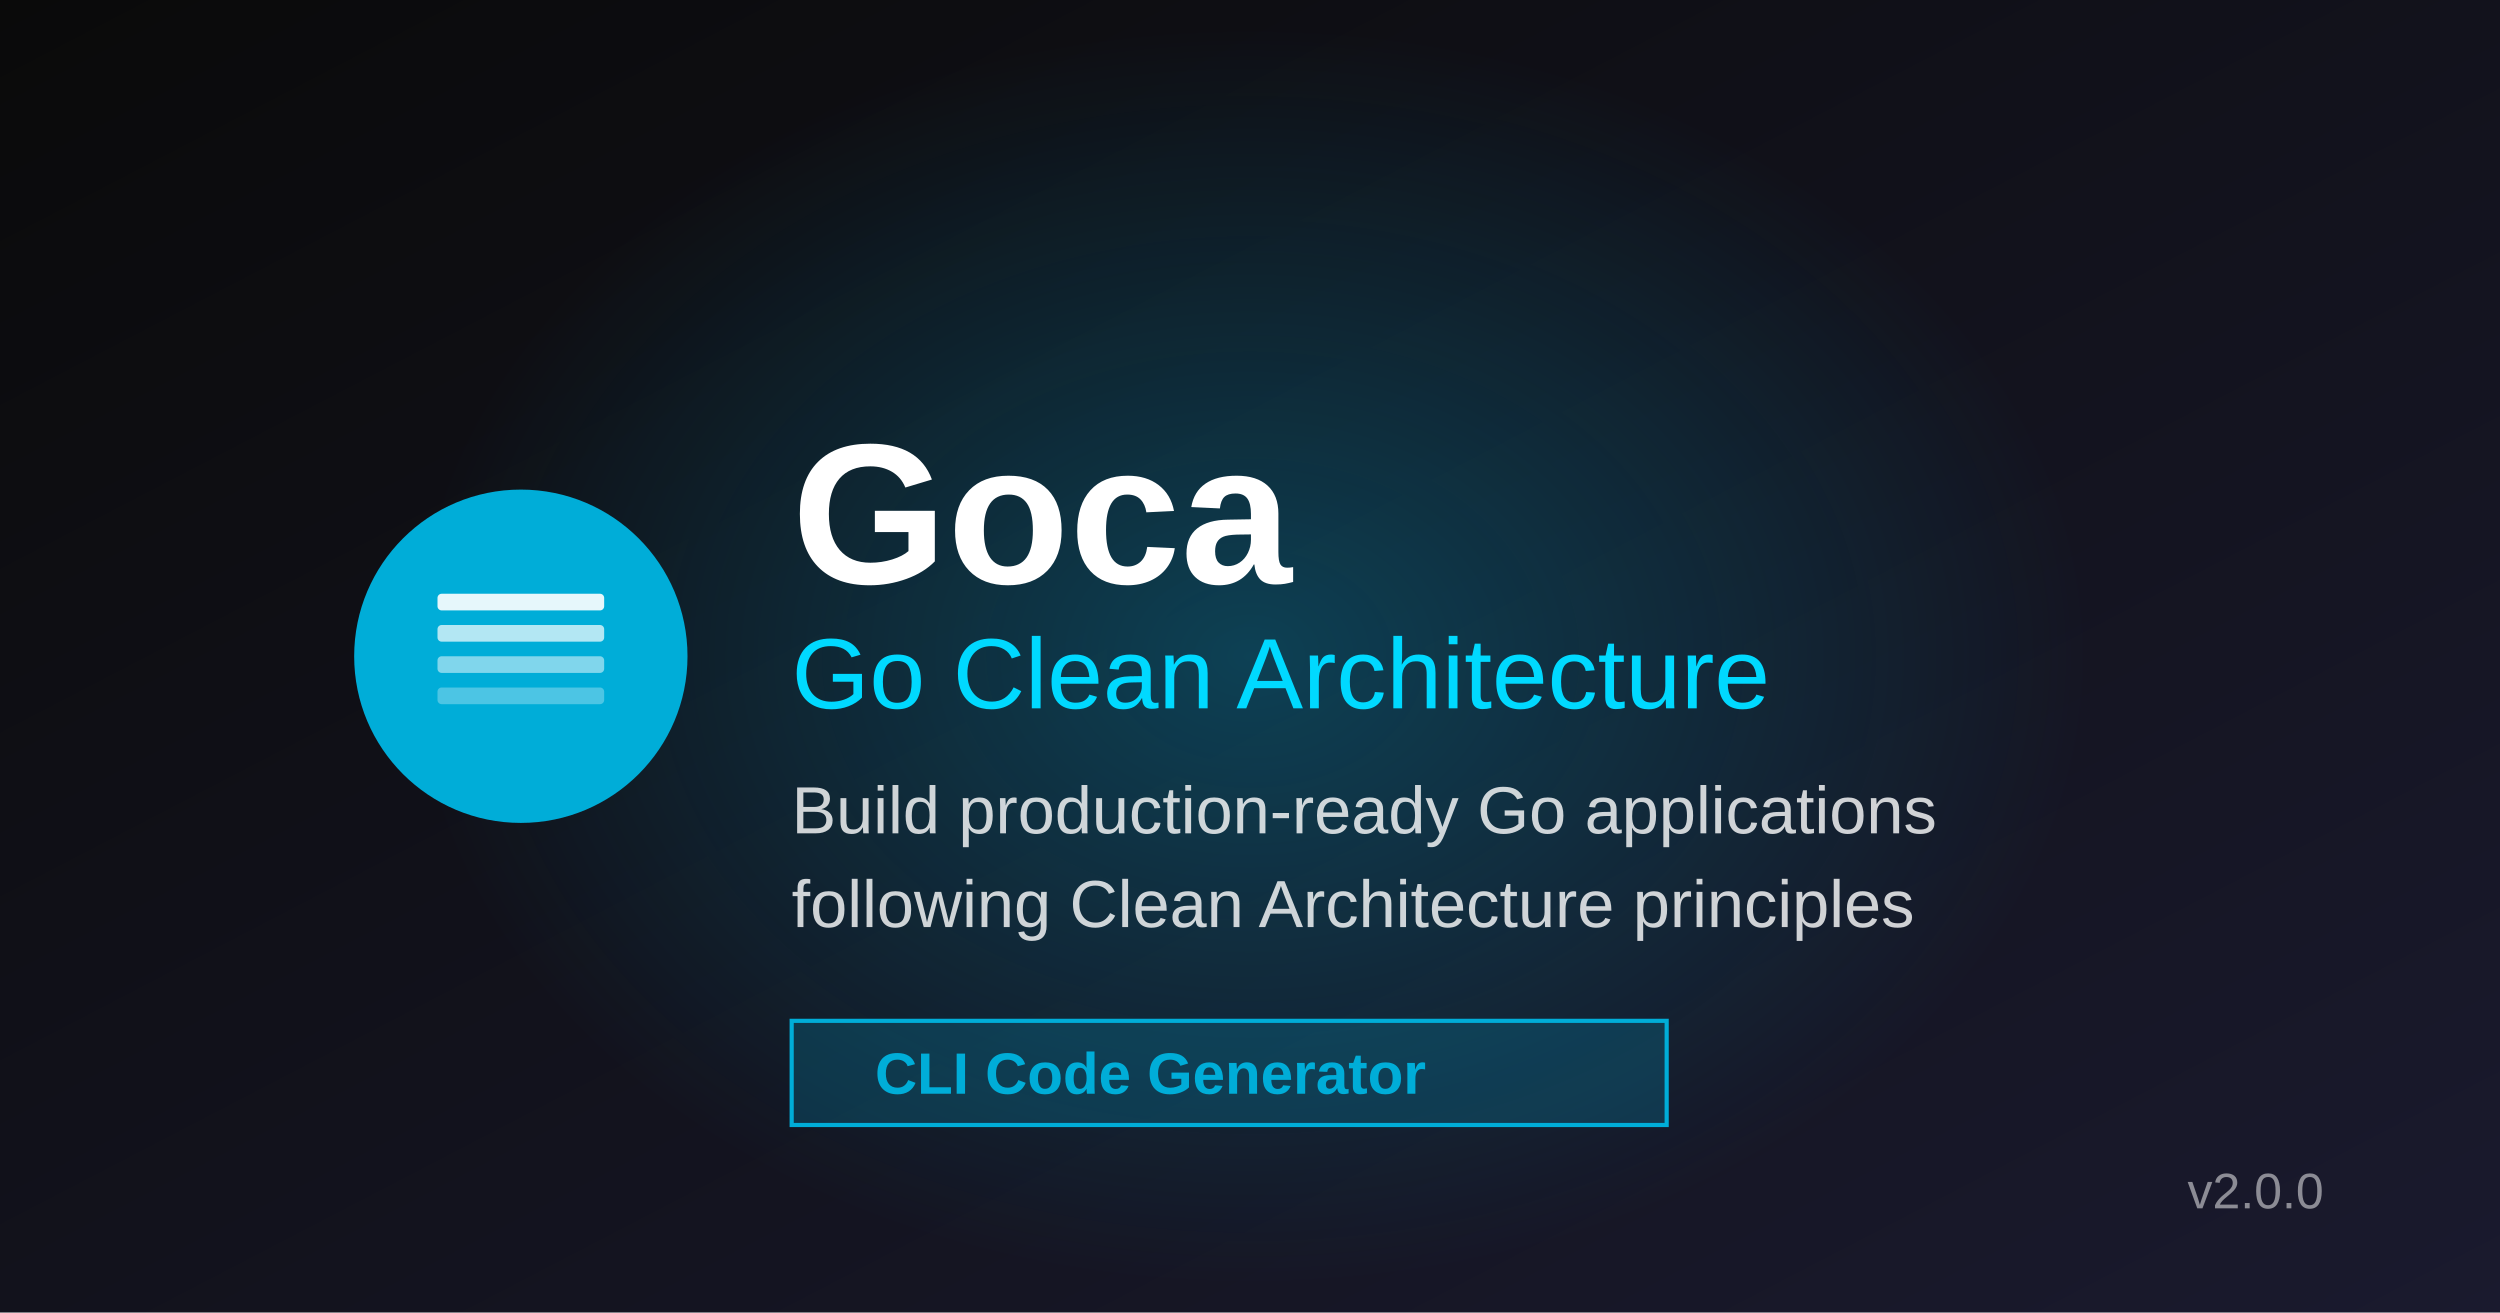
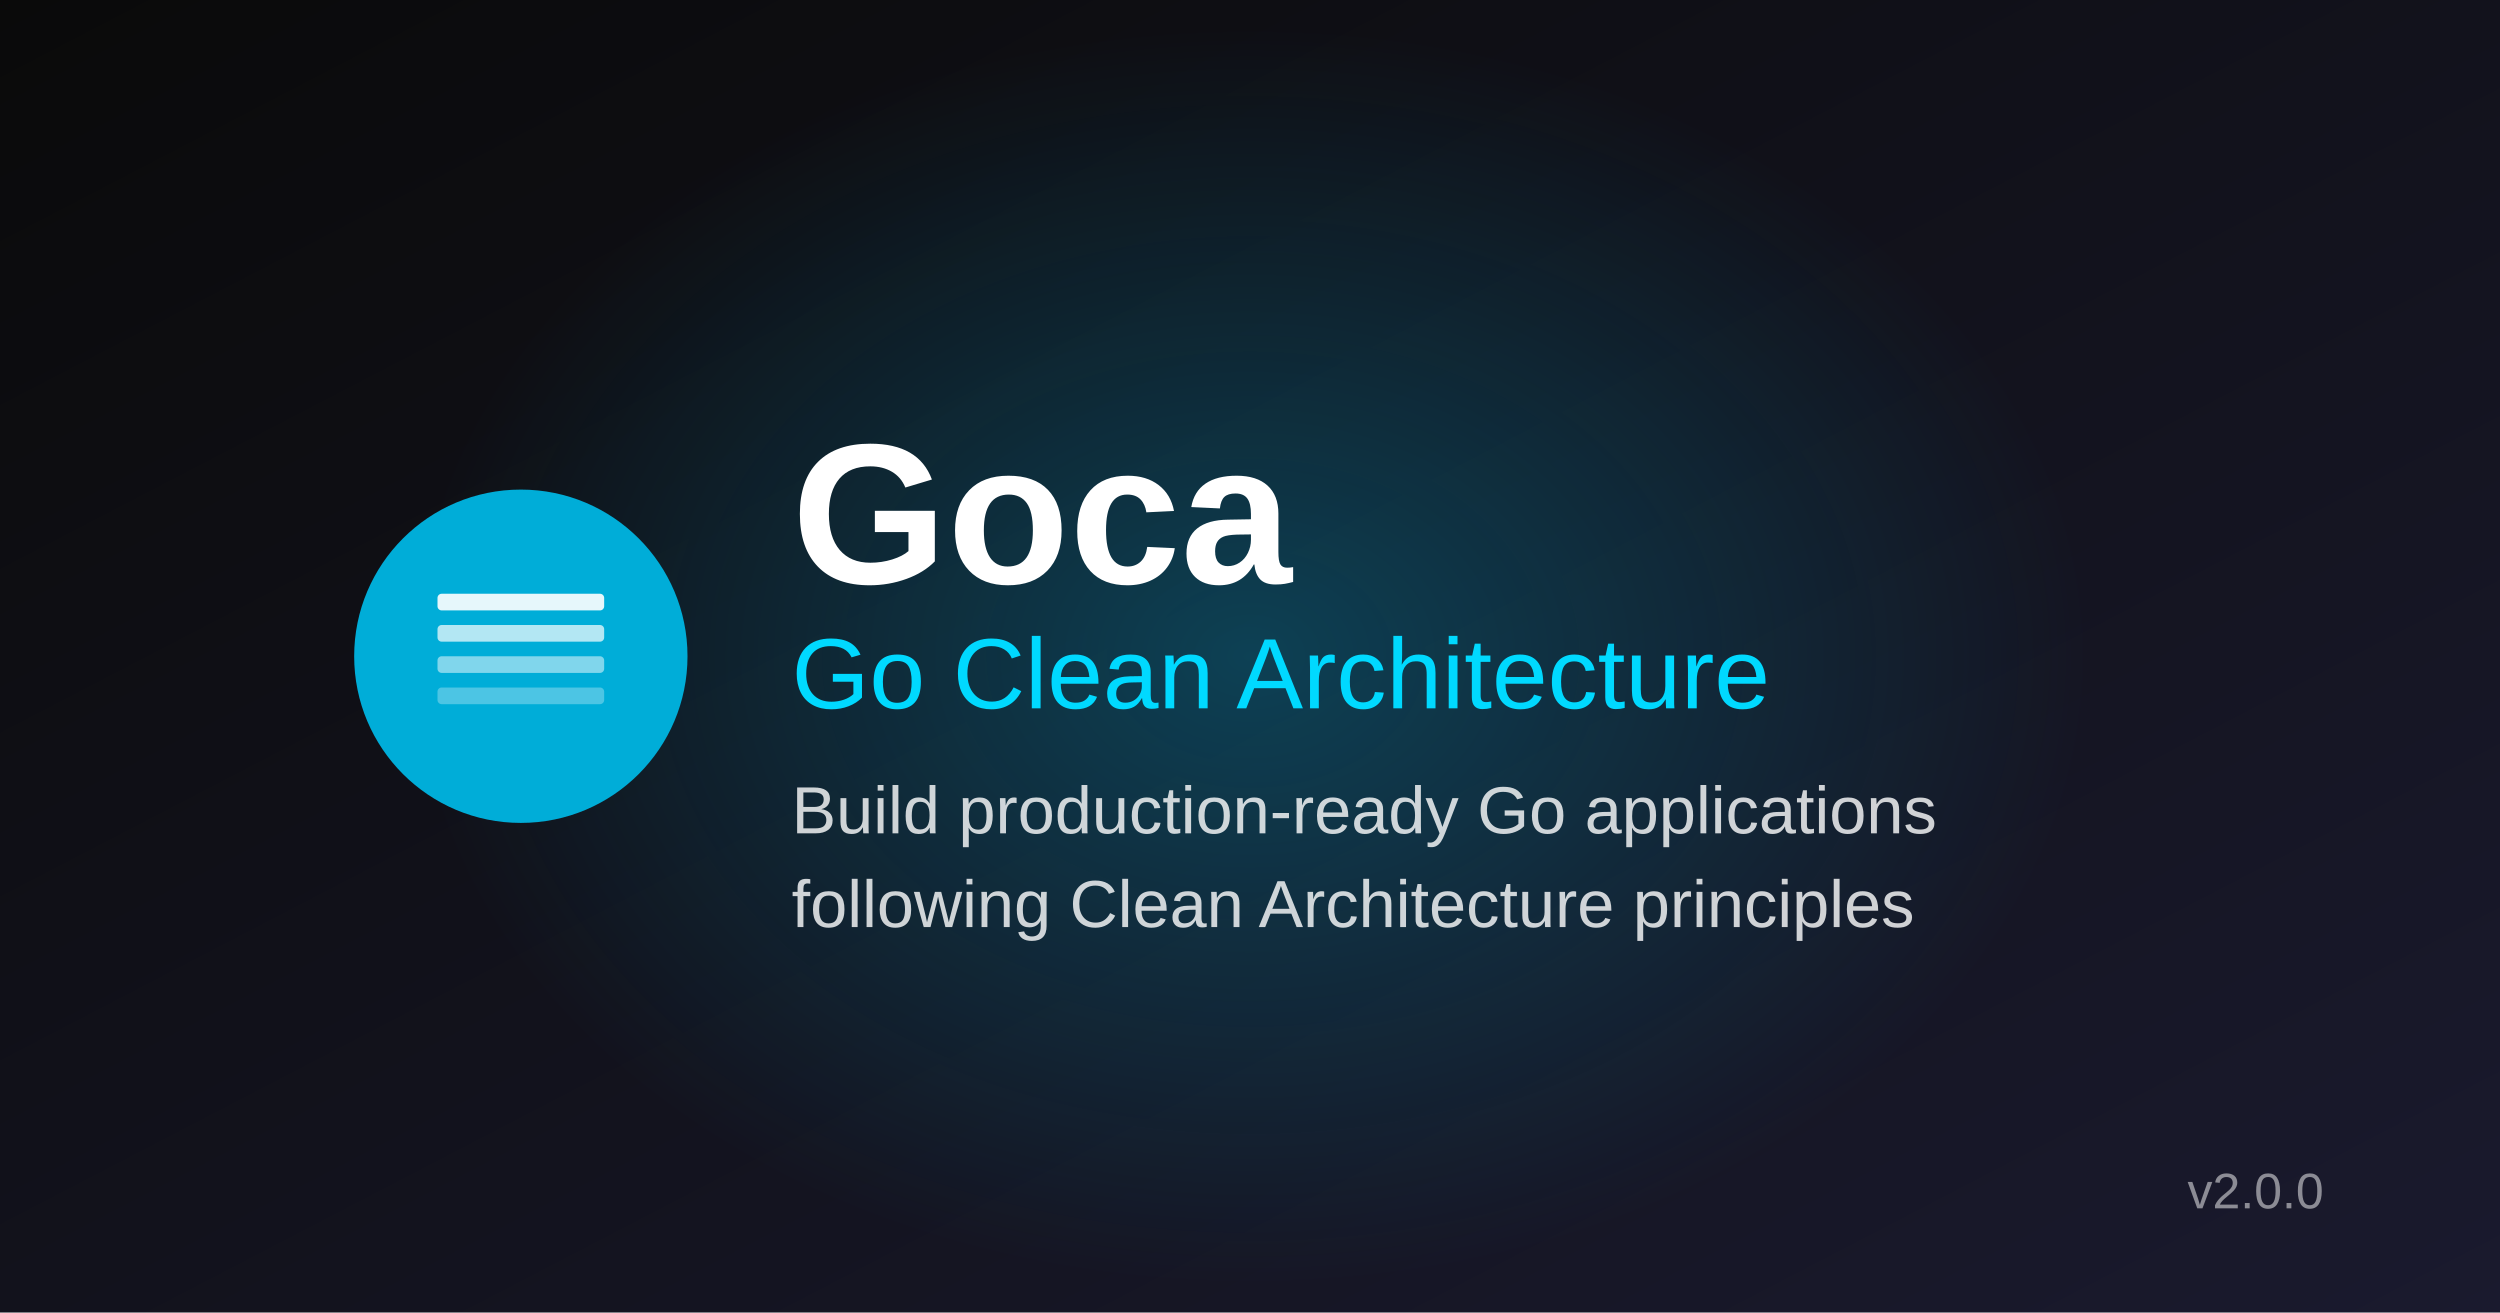
<svg xmlns="http://www.w3.org/2000/svg" width="1200" height="630">
  <defs>
    <linearGradient id="bgGrad" x1="0%" y1="0%" x2="100%" y2="100%">
      <stop offset="0%" style="stop-color:#0a0a0a;stop-opacity:1" />
      <stop offset="100%" style="stop-color:#1a1a2e;stop-opacity:1" />
    </linearGradient>
    <radialGradient id="glow" cx="50%" cy="50%">
      <stop offset="0%" style="stop-color:#00ADD8;stop-opacity:0.3" />
      <stop offset="100%" style="stop-color:#00ADD8;stop-opacity:0" />
    </radialGradient>
  </defs>
  <rect width="1200" height="630" fill="url(#bgGrad)" />
  <ellipse cx="600" cy="315" rx="400" ry="300" fill="url(#glow)" />
  <circle cx="250" cy="315" r="80" fill="#00ADD8" />
  <rect x="210" y="285" width="80" height="8" rx="2" fill="rgba(255,255,255,0.9)" />
  <rect x="210" y="300" width="80" height="8" rx="2" fill="rgba(255,255,255,0.7)" />
  <rect x="210" y="315" width="80" height="8" rx="2" fill="rgba(255,255,255,0.5)" />
  <rect x="210" y="330" width="80" height="8" rx="2" fill="rgba(255,255,255,0.3)" />
  <text x="380" y="280" font-family="Arial, sans-serif" font-size="96" font-weight="bold" fill="#ffffff">Goca</text>
  <text x="380" y="340" font-family="Arial, sans-serif" font-size="48" fill="#00D9FF">Go Clean Architecture</text>
  <text x="380" y="400" font-family="Arial, sans-serif" font-size="32" fill="rgba(255,255,255,0.8)">Build production-ready Go applications</text>
  <text x="380" y="445" font-family="Arial, sans-serif" font-size="32" fill="rgba(255,255,255,0.8)">following Clean Architecture principles</text>
-   <rect x="380" y="490" width="420" height="50" fill="rgba(0,173,216,0.2)" stroke="#00ADD8" stroke-width="2" />
-   <text x="420" y="525" font-family="Arial, sans-serif" font-size="28" font-weight="bold" fill="#00ADD8">CLI Code Generator</text>
  <text x="1050" y="580" font-family="Arial, sans-serif" font-size="24" fill="rgba(255,255,255,0.5)">v2.0.0</text>
</svg>
